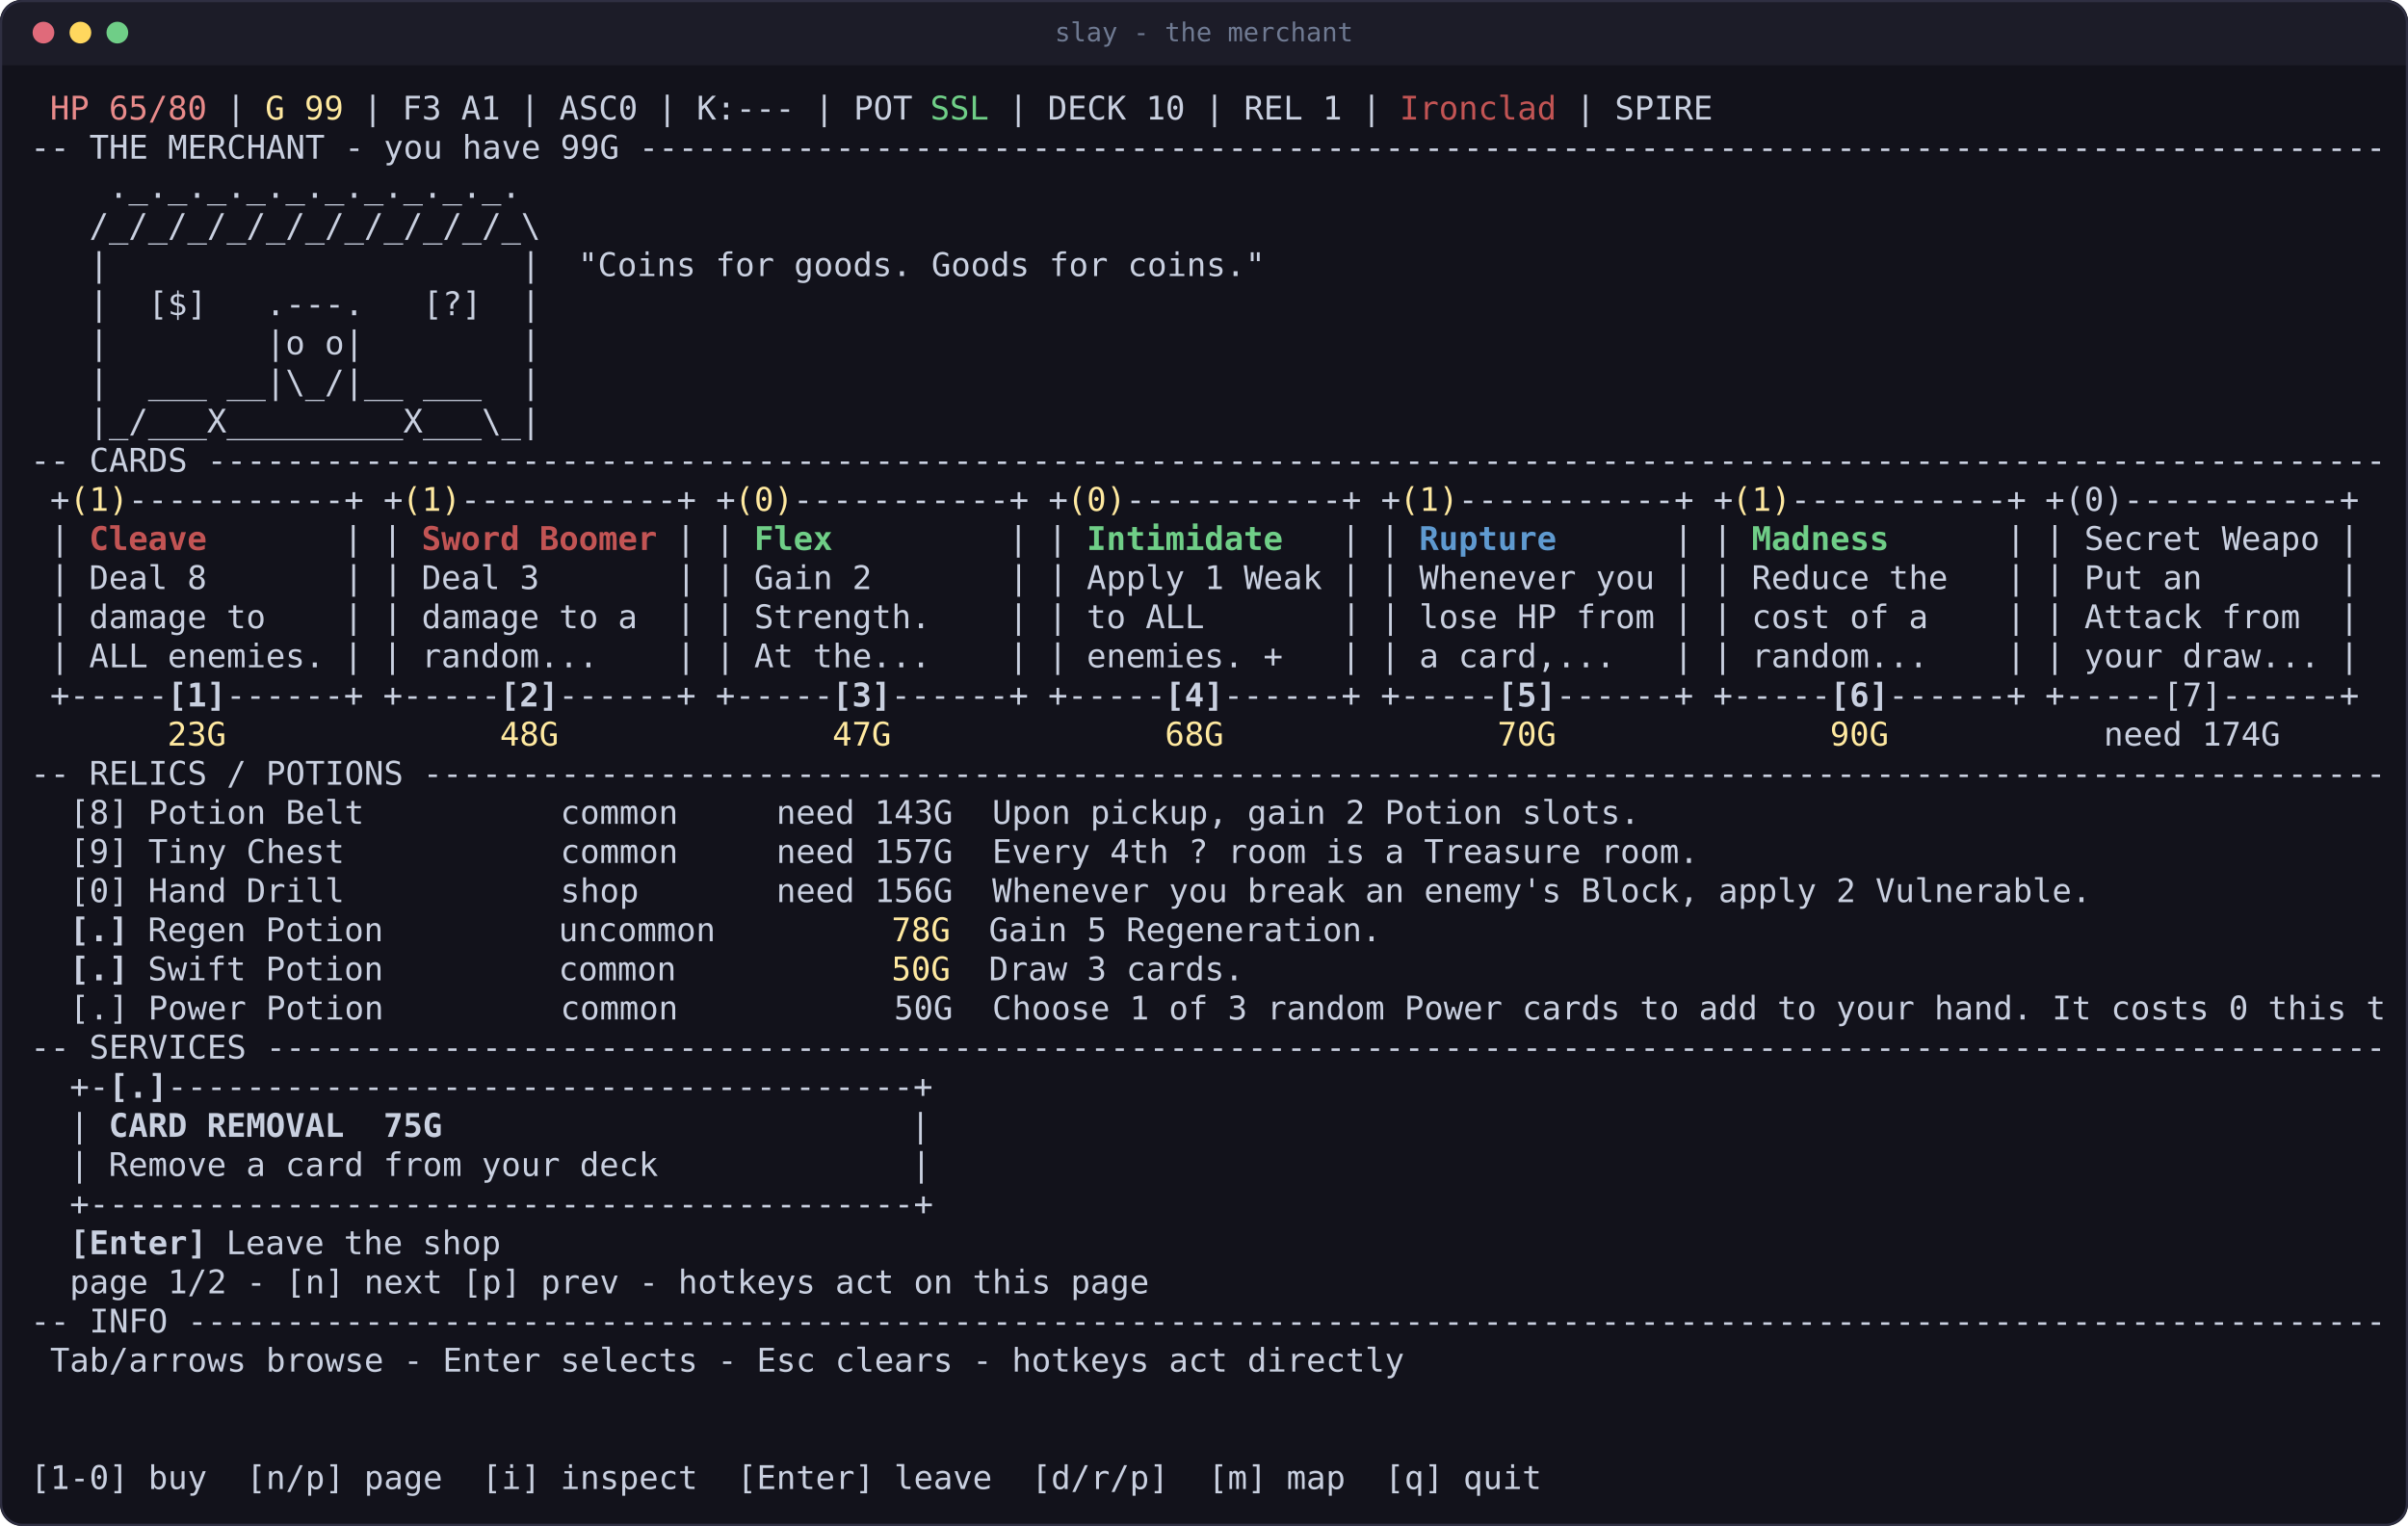
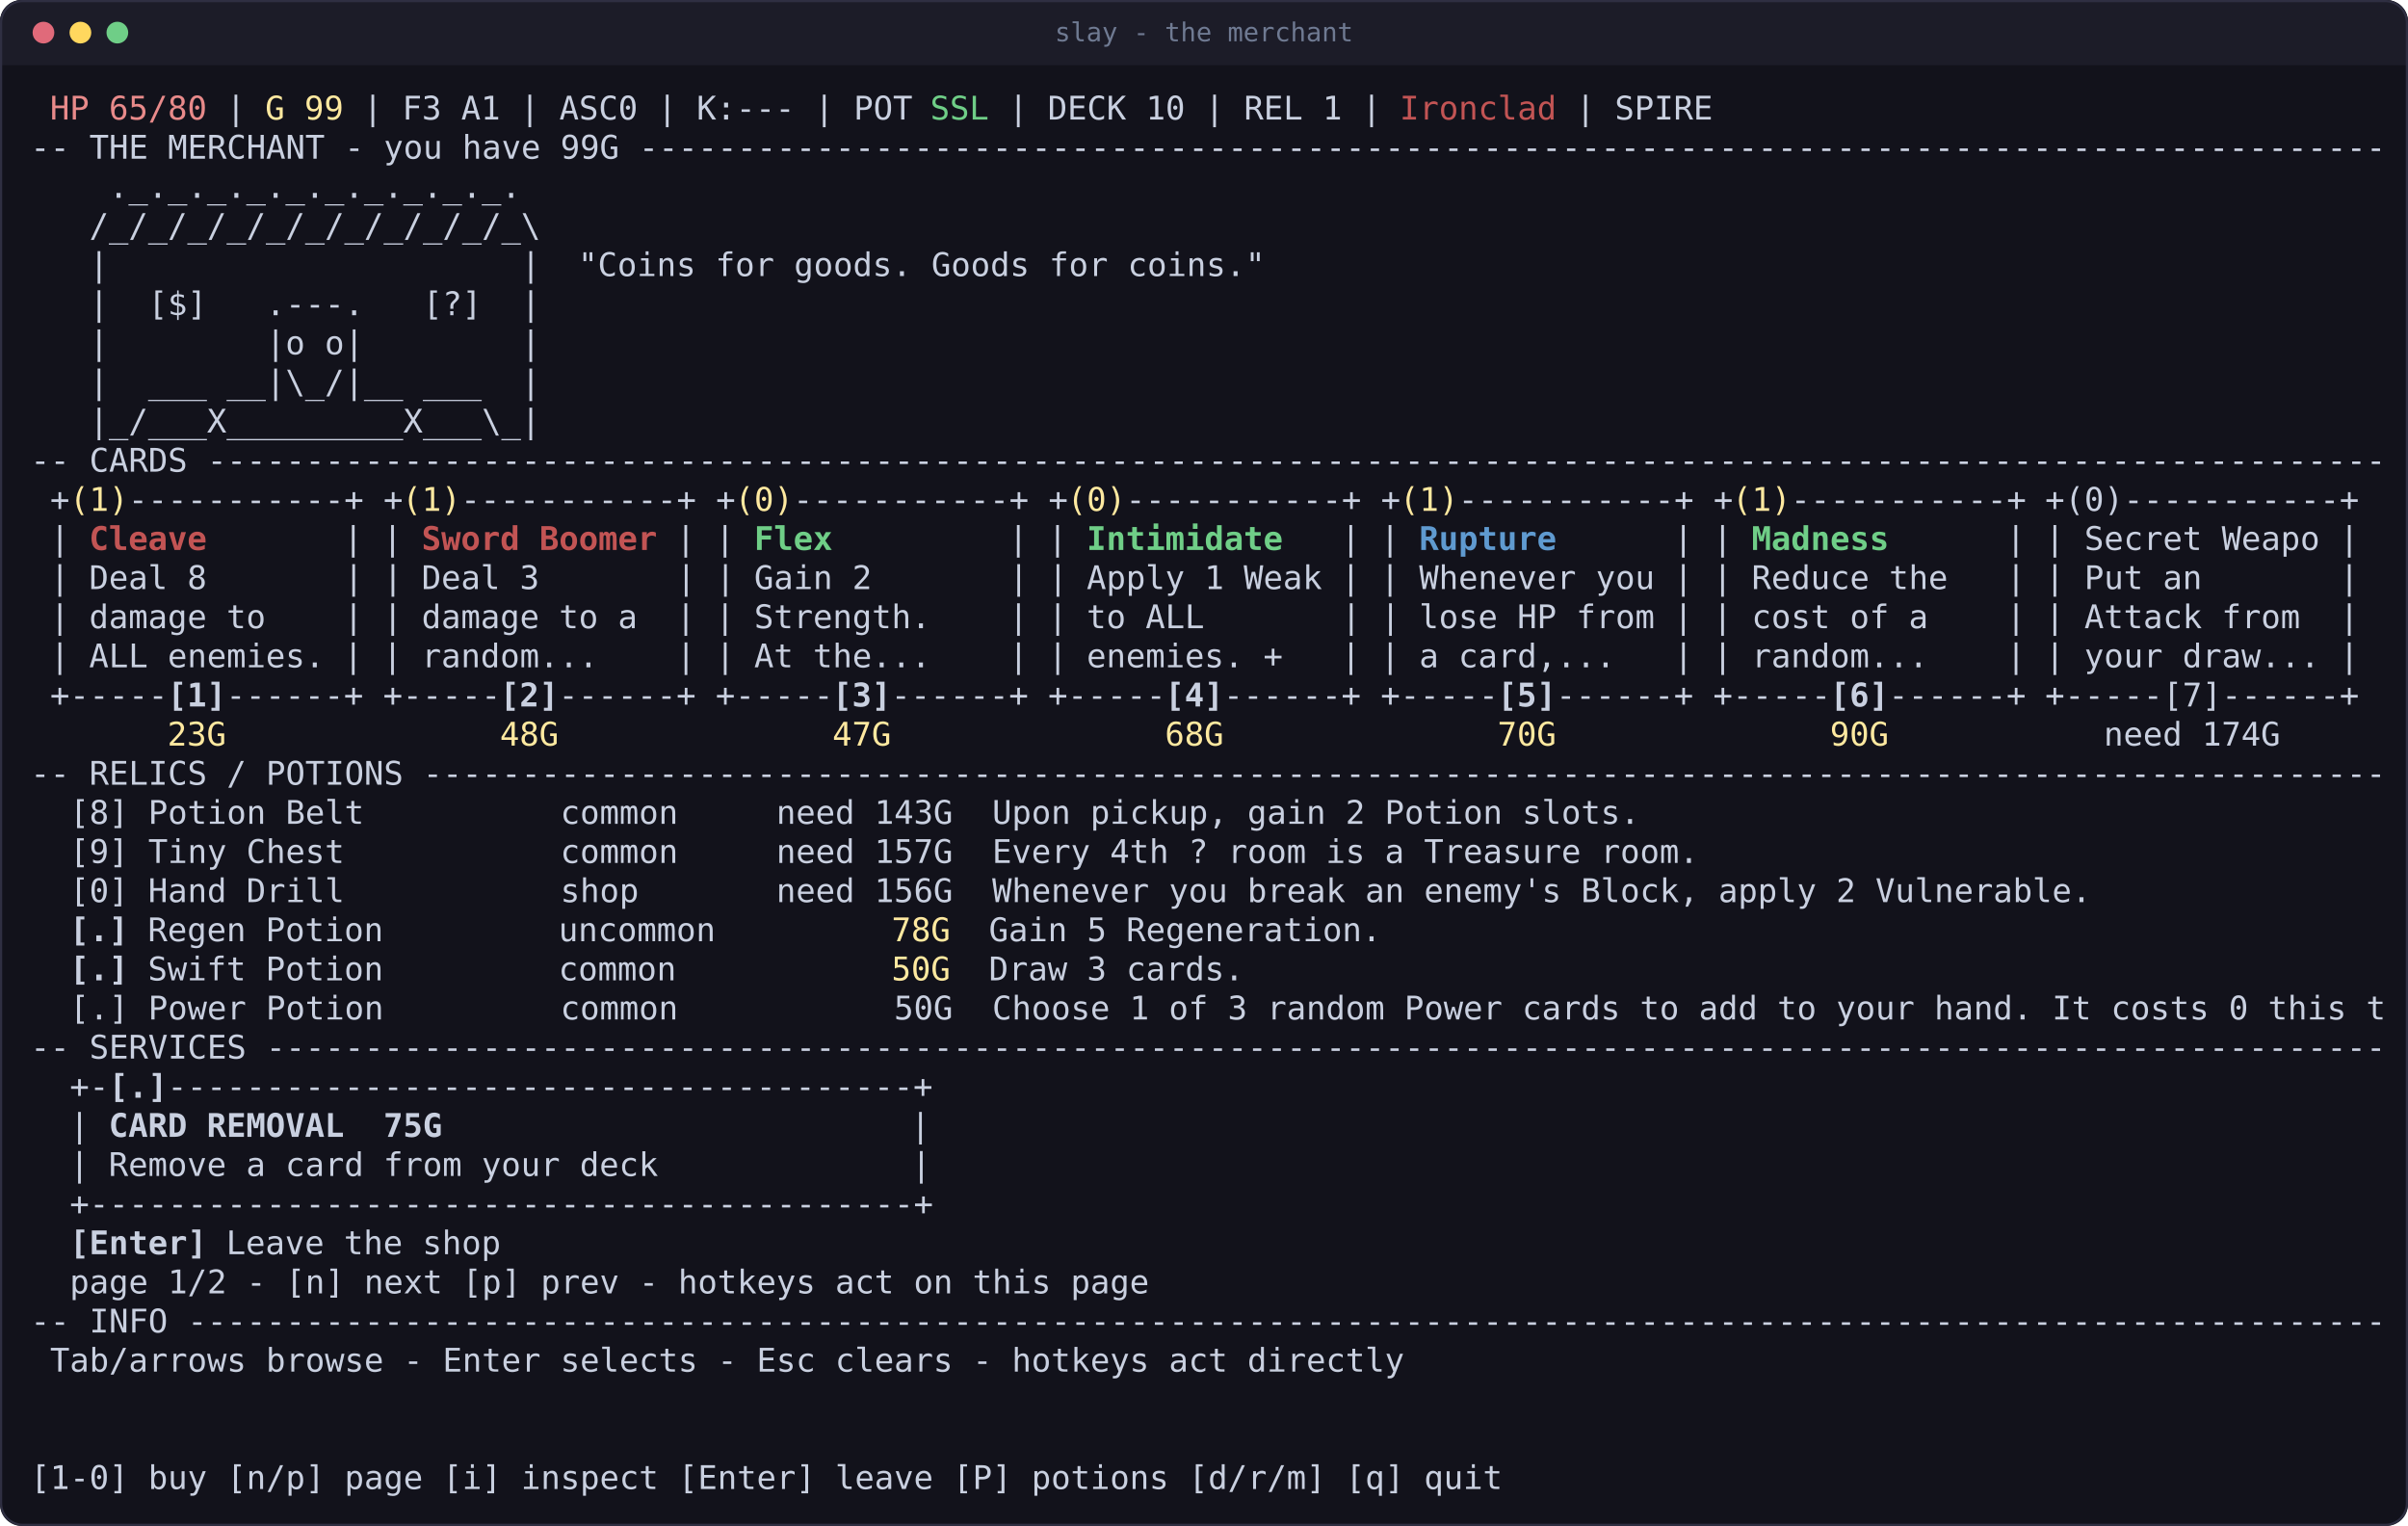
<svg xmlns="http://www.w3.org/2000/svg" width="1108" height="702" viewBox="0 0 1108 702" font-family="ui-monospace,SFMono-Regular,Menlo,Consolas,'DejaVu Sans Mono',monospace" font-size="15">
  <rect width="1108" height="702" rx="10" fill="#12121b" />
  <path d="M0 10a10 10 0 0 1 10-10h1088a10 10 0 0 1 10 10v20H0z" fill="#1c1c28" />
  <circle cx="20" cy="15" r="5" fill="#e06a7a" />
  <circle cx="37" cy="15" r="5" fill="#ffd75e" />
  <circle cx="54" cy="15" r="5" fill="#6fce87" />
  <text x="554" y="19" fill="#6f7a92" font-size="12" text-anchor="middle">slay - the merchant</text>
  <rect x="0.5" y="0.5" width="1107" height="701" rx="10" fill="none" stroke="#2f2f42" />
  <text y="55" xml:space="preserve">
    <tspan x="23" textLength="72" lengthAdjust="spacingAndGlyphs" fill="#e88a8a">HP 65/80</tspan>
    <tspan x="95" textLength="27" lengthAdjust="spacingAndGlyphs" fill="#c9d0e0"> | </tspan>
    <tspan x="122" textLength="36" lengthAdjust="spacingAndGlyphs" fill="#ffe9a0">G 99</tspan>
    <tspan x="158" textLength="270" lengthAdjust="spacingAndGlyphs" fill="#c9d0e0"> | F3 A1 | ASC0 | K:--- | POT </tspan>
    <tspan x="428" textLength="9" lengthAdjust="spacingAndGlyphs" fill="#6fce87">S</tspan>
    <tspan x="437" textLength="9" lengthAdjust="spacingAndGlyphs" fill="#6fce87">S</tspan>
    <tspan x="446" textLength="9" lengthAdjust="spacingAndGlyphs" fill="#6fce87">L</tspan>
    <tspan x="455" textLength="189" lengthAdjust="spacingAndGlyphs" fill="#c9d0e0"> | DECK 10 | REL 1 | </tspan>
    <tspan x="644" textLength="72" lengthAdjust="spacingAndGlyphs" fill="#c25454">Ironclad</tspan>
    <tspan x="716" textLength="27" lengthAdjust="spacingAndGlyphs" fill="#c9d0e0"> | </tspan>
    <tspan x="743" textLength="45" lengthAdjust="spacingAndGlyphs" fill="#c9d0e0" opacity="0.55">SPIRE</tspan>
  </text>
  <text y="73" xml:space="preserve">
    <tspan x="14" textLength="1080" lengthAdjust="spacingAndGlyphs" fill="#c9d0e0" opacity="0.55">-- THE MERCHANT - you have 99G -----------------------------------------------------------------------------------------</tspan>
  </text>
  <text y="91" xml:space="preserve">
    <tspan x="32" textLength="216" lengthAdjust="spacingAndGlyphs" fill="#c9d0e0" opacity="0.55">  ._._._._._._._._._._. </tspan>
  </text>
  <text y="109" xml:space="preserve">
    <tspan x="32" textLength="216" lengthAdjust="spacingAndGlyphs" fill="#c9d0e0" opacity="0.55"> /_/_/_/_/_/_/_/_/_/_/_\</tspan>
  </text>
  <text y="127" xml:space="preserve">
    <tspan x="32" textLength="216" lengthAdjust="spacingAndGlyphs" fill="#c9d0e0" opacity="0.55"> |                     |</tspan>
    <tspan x="266" textLength="315" lengthAdjust="spacingAndGlyphs" fill="#c9d0e0" opacity="0.55">"Coins for goods. Goods for coins."</tspan>
  </text>
  <text y="145" xml:space="preserve">
    <tspan x="32" textLength="216" lengthAdjust="spacingAndGlyphs" fill="#c9d0e0" opacity="0.55"> |  [$]   .---.   [?]  |</tspan>
  </text>
  <text y="163" xml:space="preserve">
    <tspan x="32" textLength="216" lengthAdjust="spacingAndGlyphs" fill="#c9d0e0" opacity="0.55"> |        |o o|        |</tspan>
  </text>
  <text y="181" xml:space="preserve">
    <tspan x="32" textLength="216" lengthAdjust="spacingAndGlyphs" fill="#c9d0e0" opacity="0.55"> |  ___ __|\_/|__ ___  |</tspan>
  </text>
  <text y="199" xml:space="preserve">
    <tspan x="32" textLength="216" lengthAdjust="spacingAndGlyphs" fill="#c9d0e0" opacity="0.55"> |_/___X_________X___\_|</tspan>
  </text>
  <text y="217" xml:space="preserve">
    <tspan x="14" textLength="1080" lengthAdjust="spacingAndGlyphs" fill="#c9d0e0" opacity="0.55">-- CARDS ---------------------------------------------------------------------------------------------------------------</tspan>
  </text>
  <text y="235" xml:space="preserve">
    <tspan x="14" textLength="18" lengthAdjust="spacingAndGlyphs" fill="#c9d0e0"> +</tspan>
    <tspan x="32" textLength="27" lengthAdjust="spacingAndGlyphs" fill="#ffe9a0">(1)</tspan>
    <tspan x="59" textLength="126" lengthAdjust="spacingAndGlyphs" fill="#c9d0e0">-----------+ +</tspan>
    <tspan x="185" textLength="27" lengthAdjust="spacingAndGlyphs" fill="#ffe9a0">(1)</tspan>
    <tspan x="212" textLength="126" lengthAdjust="spacingAndGlyphs" fill="#c9d0e0">-----------+ +</tspan>
    <tspan x="338" textLength="27" lengthAdjust="spacingAndGlyphs" fill="#ffe9a0">(0)</tspan>
    <tspan x="365" textLength="126" lengthAdjust="spacingAndGlyphs" fill="#c9d0e0">-----------+ +</tspan>
    <tspan x="491" textLength="27" lengthAdjust="spacingAndGlyphs" fill="#ffe9a0">(0)</tspan>
    <tspan x="518" textLength="126" lengthAdjust="spacingAndGlyphs" fill="#c9d0e0">-----------+ +</tspan>
    <tspan x="644" textLength="27" lengthAdjust="spacingAndGlyphs" fill="#ffe9a0">(1)</tspan>
    <tspan x="671" textLength="126" lengthAdjust="spacingAndGlyphs" fill="#c9d0e0">-----------+ +</tspan>
    <tspan x="797" textLength="27" lengthAdjust="spacingAndGlyphs" fill="#ffe9a0">(1)</tspan>
    <tspan x="824" textLength="117" lengthAdjust="spacingAndGlyphs" fill="#c9d0e0">-----------+ </tspan>
    <tspan x="941" textLength="144" lengthAdjust="spacingAndGlyphs" fill="#c9d0e0" opacity="0.55">+(0)-----------+</tspan>
  </text>
  <text y="253" xml:space="preserve">
    <tspan x="14" textLength="27" lengthAdjust="spacingAndGlyphs" fill="#c9d0e0"> | </tspan>
    <tspan x="41" textLength="108" lengthAdjust="spacingAndGlyphs" fill="#c25454" font-weight="bold">Cleave      </tspan>
    <tspan x="149" textLength="45" lengthAdjust="spacingAndGlyphs" fill="#c9d0e0"> | | </tspan>
    <tspan x="194" textLength="108" lengthAdjust="spacingAndGlyphs" fill="#c25454" font-weight="bold">Sword Boomer</tspan>
    <tspan x="302" textLength="45" lengthAdjust="spacingAndGlyphs" fill="#c9d0e0"> | | </tspan>
    <tspan x="347" textLength="108" lengthAdjust="spacingAndGlyphs" fill="#6fce87" font-weight="bold">Flex        </tspan>
    <tspan x="455" textLength="45" lengthAdjust="spacingAndGlyphs" fill="#c9d0e0"> | | </tspan>
    <tspan x="500" textLength="108" lengthAdjust="spacingAndGlyphs" fill="#6fce87" font-weight="bold">Intimidate  </tspan>
    <tspan x="608" textLength="45" lengthAdjust="spacingAndGlyphs" fill="#c9d0e0"> | | </tspan>
    <tspan x="653" textLength="108" lengthAdjust="spacingAndGlyphs" fill="#5f9ad0" font-weight="bold">Rupture     </tspan>
    <tspan x="761" textLength="45" lengthAdjust="spacingAndGlyphs" fill="#c9d0e0"> | | </tspan>
    <tspan x="806" textLength="108" lengthAdjust="spacingAndGlyphs" fill="#6fce87" font-weight="bold">Madness     </tspan>
    <tspan x="914" textLength="27" lengthAdjust="spacingAndGlyphs" fill="#c9d0e0"> | </tspan>
    <tspan x="941" textLength="144" lengthAdjust="spacingAndGlyphs" fill="#c9d0e0" opacity="0.55">| Secret Weapo |</tspan>
  </text>
  <text y="271" xml:space="preserve">
    <tspan x="14" textLength="27" lengthAdjust="spacingAndGlyphs" fill="#c9d0e0"> | </tspan>
    <tspan x="41" textLength="54" lengthAdjust="spacingAndGlyphs" fill="#c9d0e0" opacity="0.55">Deal 8</tspan>
    <tspan x="95" textLength="99" lengthAdjust="spacingAndGlyphs" fill="#c9d0e0">       | | </tspan>
    <tspan x="194" textLength="54" lengthAdjust="spacingAndGlyphs" fill="#c9d0e0" opacity="0.55">Deal 3</tspan>
    <tspan x="248" textLength="99" lengthAdjust="spacingAndGlyphs" fill="#c9d0e0">       | | </tspan>
    <tspan x="347" textLength="54" lengthAdjust="spacingAndGlyphs" fill="#c9d0e0" opacity="0.55">Gain 2</tspan>
    <tspan x="401" textLength="99" lengthAdjust="spacingAndGlyphs" fill="#c9d0e0">       | | </tspan>
    <tspan x="500" textLength="108" lengthAdjust="spacingAndGlyphs" fill="#c9d0e0" opacity="0.55">Apply 1 Weak</tspan>
    <tspan x="608" textLength="45" lengthAdjust="spacingAndGlyphs" fill="#c9d0e0"> | | </tspan>
    <tspan x="653" textLength="108" lengthAdjust="spacingAndGlyphs" fill="#c9d0e0" opacity="0.55">Whenever you</tspan>
    <tspan x="761" textLength="45" lengthAdjust="spacingAndGlyphs" fill="#c9d0e0"> | | </tspan>
    <tspan x="806" textLength="90" lengthAdjust="spacingAndGlyphs" fill="#c9d0e0" opacity="0.55">Reduce the</tspan>
    <tspan x="896" textLength="45" lengthAdjust="spacingAndGlyphs" fill="#c9d0e0">   | </tspan>
    <tspan x="941" textLength="144" lengthAdjust="spacingAndGlyphs" fill="#c9d0e0" opacity="0.55">| Put an       |</tspan>
  </text>
  <text y="289" xml:space="preserve">
    <tspan x="14" textLength="27" lengthAdjust="spacingAndGlyphs" fill="#c9d0e0"> | </tspan>
    <tspan x="41" textLength="81" lengthAdjust="spacingAndGlyphs" fill="#c9d0e0" opacity="0.55">damage to</tspan>
    <tspan x="122" textLength="72" lengthAdjust="spacingAndGlyphs" fill="#c9d0e0">    | | </tspan>
    <tspan x="194" textLength="99" lengthAdjust="spacingAndGlyphs" fill="#c9d0e0" opacity="0.55">damage to a</tspan>
    <tspan x="293" textLength="54" lengthAdjust="spacingAndGlyphs" fill="#c9d0e0">  | | </tspan>
    <tspan x="347" textLength="81" lengthAdjust="spacingAndGlyphs" fill="#c9d0e0" opacity="0.55">Strength.</tspan>
    <tspan x="428" textLength="72" lengthAdjust="spacingAndGlyphs" fill="#c9d0e0">    | | </tspan>
    <tspan x="500" textLength="54" lengthAdjust="spacingAndGlyphs" fill="#c9d0e0" opacity="0.55">to ALL</tspan>
    <tspan x="554" textLength="99" lengthAdjust="spacingAndGlyphs" fill="#c9d0e0">       | | </tspan>
    <tspan x="653" textLength="108" lengthAdjust="spacingAndGlyphs" fill="#c9d0e0" opacity="0.55">lose HP from</tspan>
    <tspan x="761" textLength="45" lengthAdjust="spacingAndGlyphs" fill="#c9d0e0"> | | </tspan>
    <tspan x="806" textLength="81" lengthAdjust="spacingAndGlyphs" fill="#c9d0e0" opacity="0.55">cost of a</tspan>
    <tspan x="887" textLength="54" lengthAdjust="spacingAndGlyphs" fill="#c9d0e0">    | </tspan>
    <tspan x="941" textLength="144" lengthAdjust="spacingAndGlyphs" fill="#c9d0e0" opacity="0.55">| Attack from  |</tspan>
  </text>
  <text y="307" xml:space="preserve">
    <tspan x="14" textLength="27" lengthAdjust="spacingAndGlyphs" fill="#c9d0e0"> | </tspan>
    <tspan x="41" textLength="108" lengthAdjust="spacingAndGlyphs" fill="#c9d0e0" opacity="0.55">ALL enemies.</tspan>
    <tspan x="149" textLength="45" lengthAdjust="spacingAndGlyphs" fill="#c9d0e0"> | | </tspan>
    <tspan x="194" textLength="81" lengthAdjust="spacingAndGlyphs" fill="#c9d0e0" opacity="0.55">random...</tspan>
    <tspan x="275" textLength="72" lengthAdjust="spacingAndGlyphs" fill="#c9d0e0">    | | </tspan>
    <tspan x="347" textLength="81" lengthAdjust="spacingAndGlyphs" fill="#c9d0e0" opacity="0.55">At the...</tspan>
    <tspan x="428" textLength="72" lengthAdjust="spacingAndGlyphs" fill="#c9d0e0">    | | </tspan>
    <tspan x="500" textLength="90" lengthAdjust="spacingAndGlyphs" fill="#c9d0e0" opacity="0.55">enemies. +</tspan>
    <tspan x="590" textLength="63" lengthAdjust="spacingAndGlyphs" fill="#c9d0e0">   | | </tspan>
    <tspan x="653" textLength="90" lengthAdjust="spacingAndGlyphs" fill="#c9d0e0" opacity="0.55">a card,...</tspan>
    <tspan x="743" textLength="63" lengthAdjust="spacingAndGlyphs" fill="#c9d0e0">   | | </tspan>
    <tspan x="806" textLength="81" lengthAdjust="spacingAndGlyphs" fill="#c9d0e0" opacity="0.55">random...</tspan>
    <tspan x="887" textLength="54" lengthAdjust="spacingAndGlyphs" fill="#c9d0e0">    | </tspan>
    <tspan x="941" textLength="144" lengthAdjust="spacingAndGlyphs" fill="#c9d0e0" opacity="0.55">| your draw... |</tspan>
  </text>
  <text y="325" xml:space="preserve">
    <tspan x="14" textLength="63" lengthAdjust="spacingAndGlyphs" fill="#c9d0e0"> +-----</tspan>
    <tspan x="77" textLength="27" lengthAdjust="spacingAndGlyphs" fill="#c9d0e0" font-weight="bold">[1]</tspan>
    <tspan x="104" textLength="126" lengthAdjust="spacingAndGlyphs" fill="#c9d0e0">------+ +-----</tspan>
    <tspan x="230" textLength="27" lengthAdjust="spacingAndGlyphs" fill="#c9d0e0" font-weight="bold">[2]</tspan>
    <tspan x="257" textLength="126" lengthAdjust="spacingAndGlyphs" fill="#c9d0e0">------+ +-----</tspan>
    <tspan x="383" textLength="27" lengthAdjust="spacingAndGlyphs" fill="#c9d0e0" font-weight="bold">[3]</tspan>
    <tspan x="410" textLength="126" lengthAdjust="spacingAndGlyphs" fill="#c9d0e0">------+ +-----</tspan>
    <tspan x="536" textLength="27" lengthAdjust="spacingAndGlyphs" fill="#c9d0e0" font-weight="bold">[4]</tspan>
    <tspan x="563" textLength="126" lengthAdjust="spacingAndGlyphs" fill="#c9d0e0">------+ +-----</tspan>
    <tspan x="689" textLength="27" lengthAdjust="spacingAndGlyphs" fill="#c9d0e0" font-weight="bold">[5]</tspan>
    <tspan x="716" textLength="126" lengthAdjust="spacingAndGlyphs" fill="#c9d0e0">------+ +-----</tspan>
    <tspan x="842" textLength="27" lengthAdjust="spacingAndGlyphs" fill="#c9d0e0" font-weight="bold">[6]</tspan>
    <tspan x="869" textLength="72" lengthAdjust="spacingAndGlyphs" fill="#c9d0e0">------+ </tspan>
    <tspan x="941" textLength="144" lengthAdjust="spacingAndGlyphs" fill="#c9d0e0" opacity="0.55">+-----[7]------+</tspan>
  </text>
  <text y="343" xml:space="preserve">
    <tspan x="77" textLength="27" lengthAdjust="spacingAndGlyphs" fill="#ffe9a0">23G</tspan>
    <tspan x="230" textLength="27" lengthAdjust="spacingAndGlyphs" fill="#ffe9a0">48G</tspan>
    <tspan x="383" textLength="27" lengthAdjust="spacingAndGlyphs" fill="#ffe9a0">47G</tspan>
    <tspan x="536" textLength="27" lengthAdjust="spacingAndGlyphs" fill="#ffe9a0">68G</tspan>
    <tspan x="689" textLength="27" lengthAdjust="spacingAndGlyphs" fill="#ffe9a0">70G</tspan>
    <tspan x="842" textLength="27" lengthAdjust="spacingAndGlyphs" fill="#ffe9a0">90G</tspan>
    <tspan x="968" textLength="81" lengthAdjust="spacingAndGlyphs" fill="#c9d0e0" opacity="0.55">need 174G</tspan>
  </text>
  <text y="361" xml:space="preserve">
    <tspan x="14" textLength="1080" lengthAdjust="spacingAndGlyphs" fill="#c9d0e0" opacity="0.55">-- RELICS / POTIONS ----------------------------------------------------------------------------------------------------</tspan>
  </text>
  <text y="379" xml:space="preserve">
    <tspan x="14" textLength="738" lengthAdjust="spacingAndGlyphs" fill="#c9d0e0" opacity="0.55">  [8] Potion Belt          common     need 143G  Upon pickup, gain 2 Potion slots.</tspan>
  </text>
  <text y="397" xml:space="preserve">
    <tspan x="14" textLength="765" lengthAdjust="spacingAndGlyphs" fill="#c9d0e0" opacity="0.55">  [9] Tiny Chest           common     need 157G  Every 4th ? room is a Treasure room.</tspan>
  </text>
  <text y="415" xml:space="preserve">
    <tspan x="14" textLength="945" lengthAdjust="spacingAndGlyphs" fill="#c9d0e0" opacity="0.55">  [0] Hand Drill           shop       need 156G  Whenever you break an enemy's Block, apply 2 Vulnerable.</tspan>
  </text>
  <text y="433" xml:space="preserve">
    <tspan x="32" textLength="27" lengthAdjust="spacingAndGlyphs" fill="#c9d0e0" font-weight="bold">[.]</tspan>
    <tspan x="59" textLength="198" lengthAdjust="spacingAndGlyphs" fill="#c9d0e0"> Regen Potion         </tspan>
    <tspan x="257" textLength="81" lengthAdjust="spacingAndGlyphs" fill="#c9d0e0" opacity="0.55">uncommon </tspan>
    <tspan x="347" textLength="90" lengthAdjust="spacingAndGlyphs" fill="#ffe9a0">       78G</tspan>
    <tspan x="455" textLength="180" lengthAdjust="spacingAndGlyphs" fill="#c9d0e0" opacity="0.55">Gain 5 Regeneration.</tspan>
  </text>
  <text y="451" xml:space="preserve">
    <tspan x="32" textLength="27" lengthAdjust="spacingAndGlyphs" fill="#c9d0e0" font-weight="bold">[.]</tspan>
    <tspan x="59" textLength="198" lengthAdjust="spacingAndGlyphs" fill="#c9d0e0"> Swift Potion         </tspan>
    <tspan x="257" textLength="81" lengthAdjust="spacingAndGlyphs" fill="#c9d0e0" opacity="0.55">common   </tspan>
    <tspan x="347" textLength="90" lengthAdjust="spacingAndGlyphs" fill="#ffe9a0">       50G</tspan>
    <tspan x="455" textLength="117" lengthAdjust="spacingAndGlyphs" fill="#c9d0e0" opacity="0.55">Draw 3 cards.</tspan>
  </text>
  <text y="469" xml:space="preserve">
    <tspan x="14" textLength="1080" lengthAdjust="spacingAndGlyphs" fill="#c9d0e0">  [.] Power Potion         common           50G  Choose 1 of 3 random Power cards to add to your hand. It costs 0 this t</tspan>
  </text>
  <text y="487" xml:space="preserve">
    <tspan x="14" textLength="1080" lengthAdjust="spacingAndGlyphs" fill="#c9d0e0" opacity="0.55">-- SERVICES ------------------------------------------------------------------------------------------------------------</tspan>
  </text>
  <text y="505" xml:space="preserve">
    <tspan x="14" textLength="36" lengthAdjust="spacingAndGlyphs" fill="#c9d0e0">  +-</tspan>
    <tspan x="50" textLength="27" lengthAdjust="spacingAndGlyphs" fill="#c9d0e0" font-weight="bold">[.]</tspan>
    <tspan x="77" textLength="1017" lengthAdjust="spacingAndGlyphs" fill="#c9d0e0">--------------------------------------+                                                                          </tspan>
  </text>
  <text y="523" xml:space="preserve">
    <tspan x="14" textLength="36" lengthAdjust="spacingAndGlyphs" fill="#c9d0e0">  | </tspan>
    <tspan x="50" textLength="360" lengthAdjust="spacingAndGlyphs" fill="#c9d0e0" font-weight="bold">CARD REMOVAL  75G                       </tspan>
    <tspan x="410" textLength="684" lengthAdjust="spacingAndGlyphs" fill="#c9d0e0"> |                                                                          </tspan>
  </text>
  <text y="541" xml:space="preserve">
    <tspan x="14" textLength="36" lengthAdjust="spacingAndGlyphs" fill="#c9d0e0">  | </tspan>
    <tspan x="50" textLength="252" lengthAdjust="spacingAndGlyphs" fill="#c9d0e0" opacity="0.55">Remove a card from your deck</tspan>
    <tspan x="302" textLength="792" lengthAdjust="spacingAndGlyphs" fill="#c9d0e0">             |                                                                          </tspan>
  </text>
  <text y="559" xml:space="preserve">
    <tspan x="14" textLength="1080" lengthAdjust="spacingAndGlyphs" fill="#c9d0e0">  +------------------------------------------+                                                                          </tspan>
  </text>
  <text y="577" xml:space="preserve">
    <tspan x="32" textLength="63" lengthAdjust="spacingAndGlyphs" fill="#c9d0e0" font-weight="bold">[Enter]</tspan>
    <tspan x="95" textLength="999" lengthAdjust="spacingAndGlyphs" fill="#c9d0e0"> Leave the shop                                                                                                </tspan>
  </text>
  <text y="595" xml:space="preserve">
    <tspan x="14" textLength="513" lengthAdjust="spacingAndGlyphs" fill="#c9d0e0" opacity="0.55">  page 1/2 - [n] next [p] prev - hotkeys act on this page</tspan>
  </text>
  <text y="613" xml:space="preserve">
    <tspan x="14" textLength="1080" lengthAdjust="spacingAndGlyphs" fill="#c9d0e0" opacity="0.55">-- INFO ----------------------------------------------------------------------------------------------------------------</tspan>
  </text>
  <text y="631" xml:space="preserve">
    <tspan x="14" textLength="630" lengthAdjust="spacingAndGlyphs" fill="#c9d0e0" opacity="0.55"> Tab/arrows browse - Enter selects - Esc clears - hotkeys act directly</tspan>
  </text>
  <text y="685" xml:space="preserve">
-     <tspan x="14" textLength="1080" lengthAdjust="spacingAndGlyphs" fill="#c9d0e0" opacity="0.55">[1-0] buy  [n/p] page  [i] inspect  [Enter] leave  [d/r/p]  [m] map  [q] quit                                           </tspan>
+     <tspan x="14" textLength="1080" lengthAdjust="spacingAndGlyphs" fill="#c9d0e0" opacity="0.55">[1-0] buy [n/p] page [i] inspect [Enter] leave [P] potions [d/r/m] [q] quit                                             </tspan>
  </text>
</svg>
